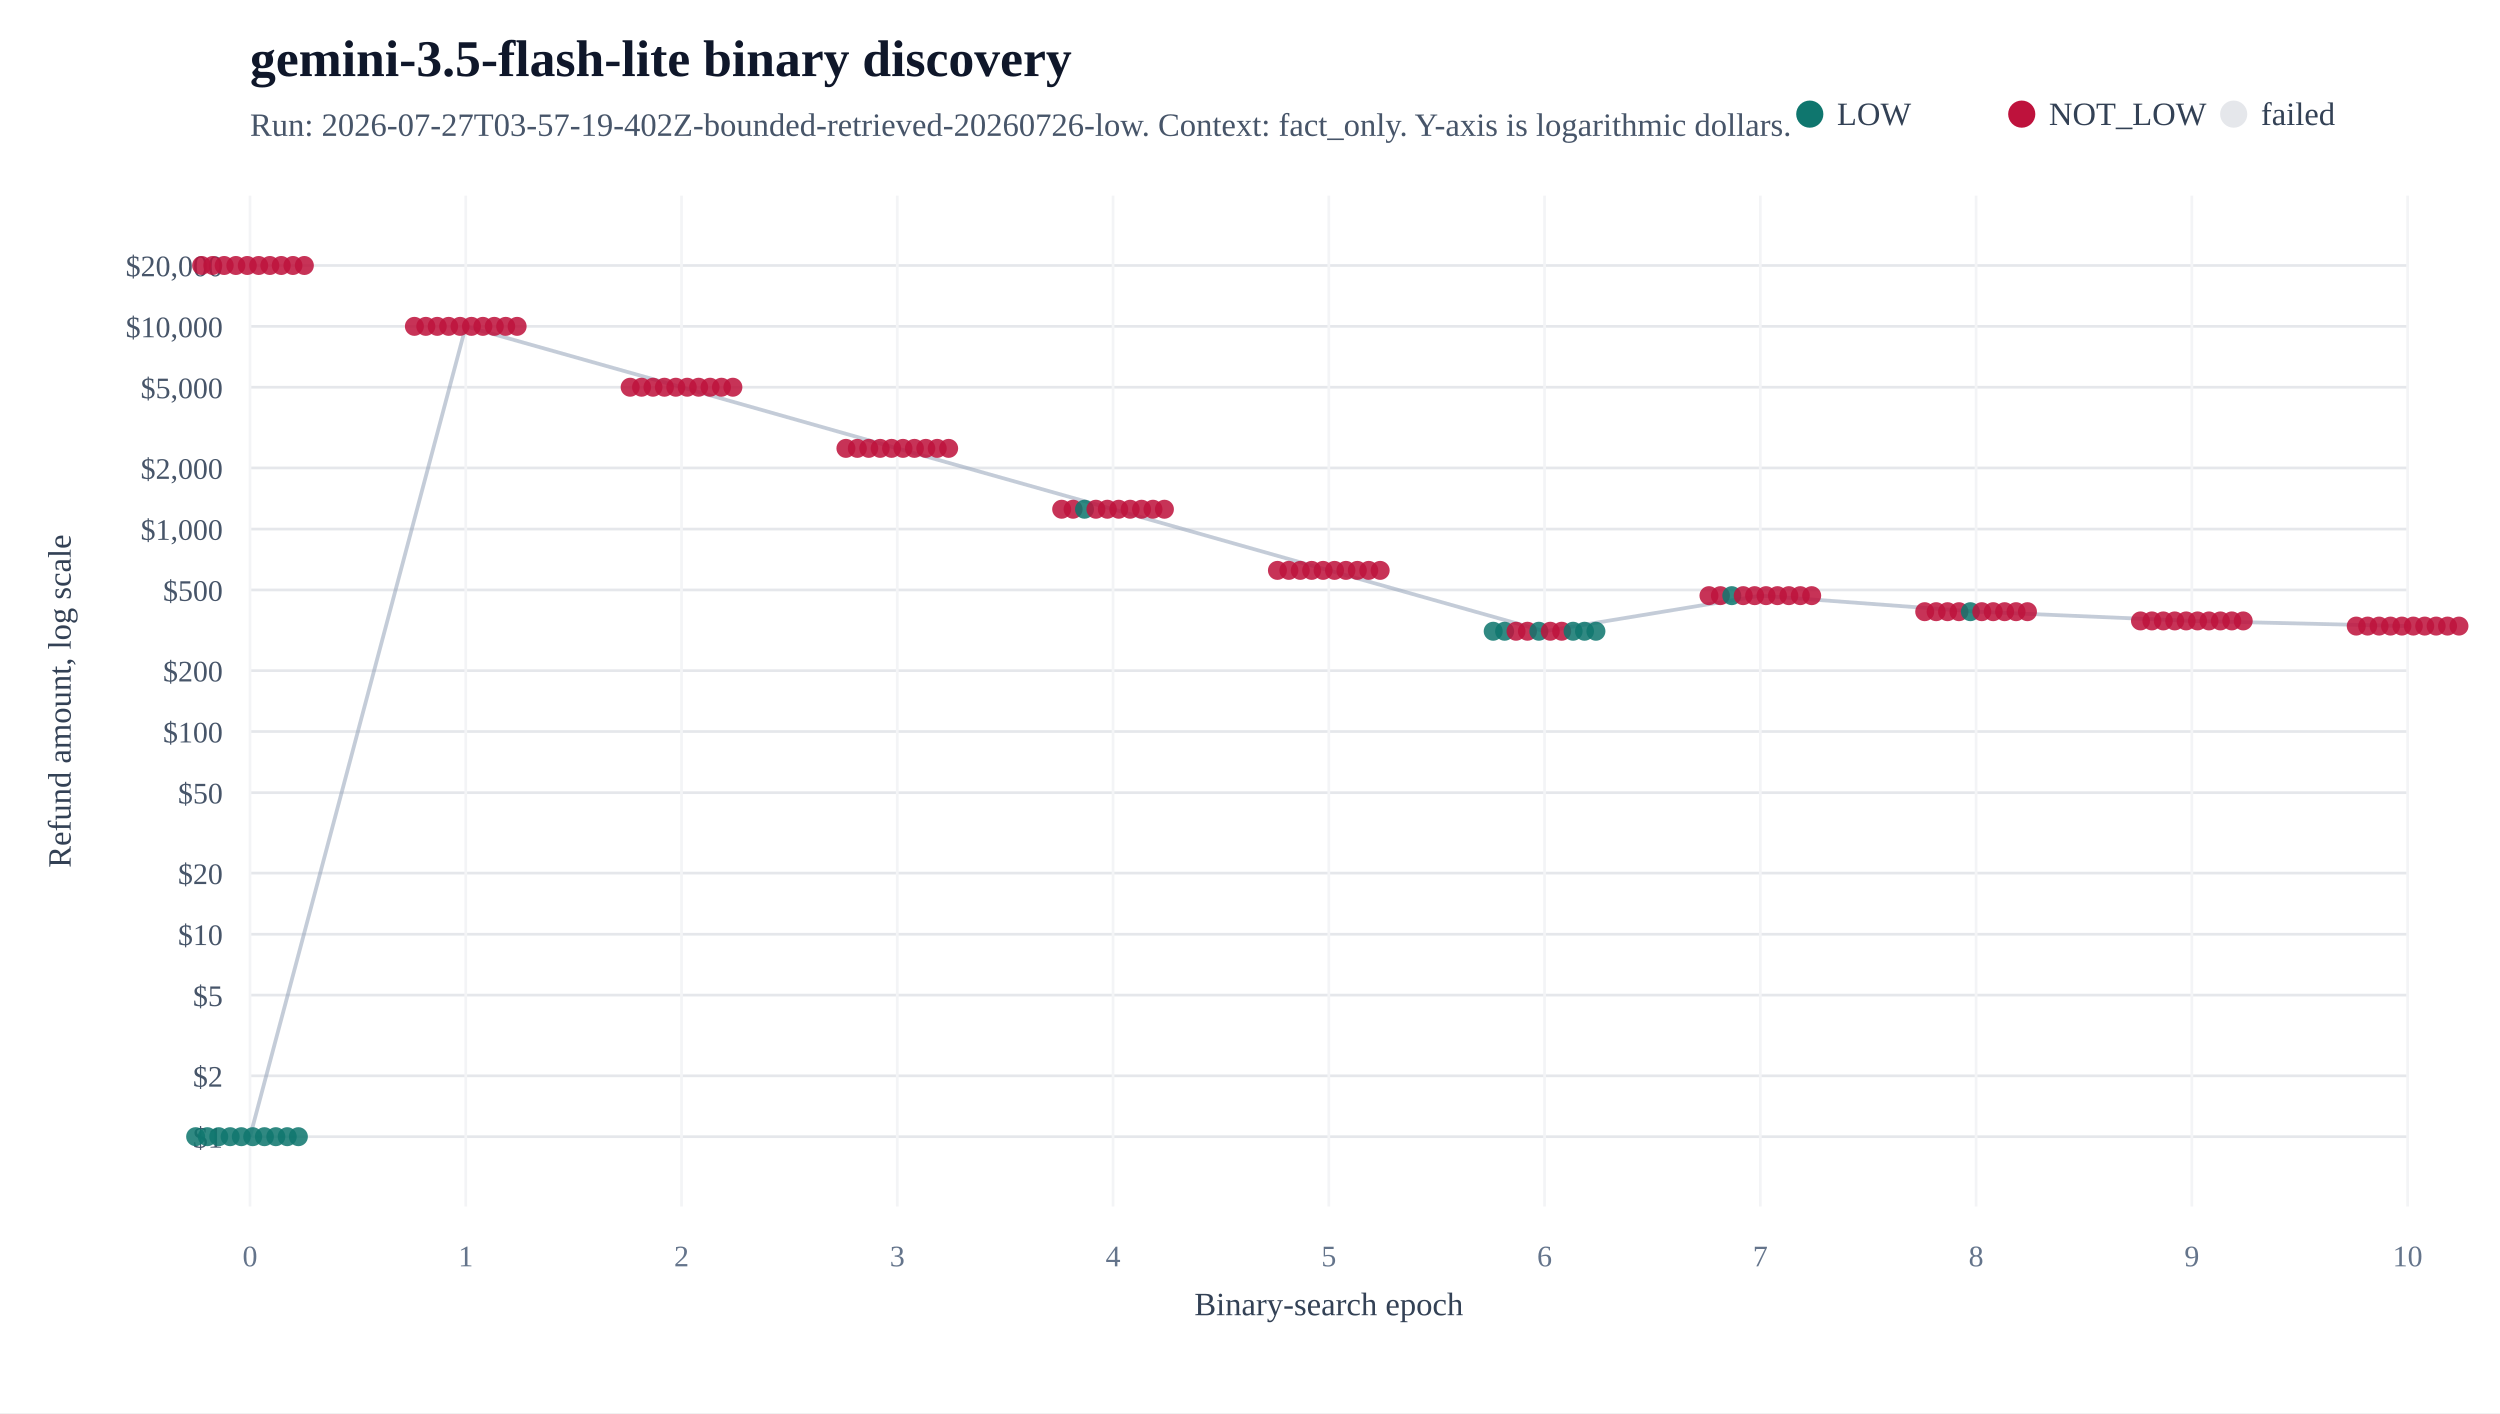
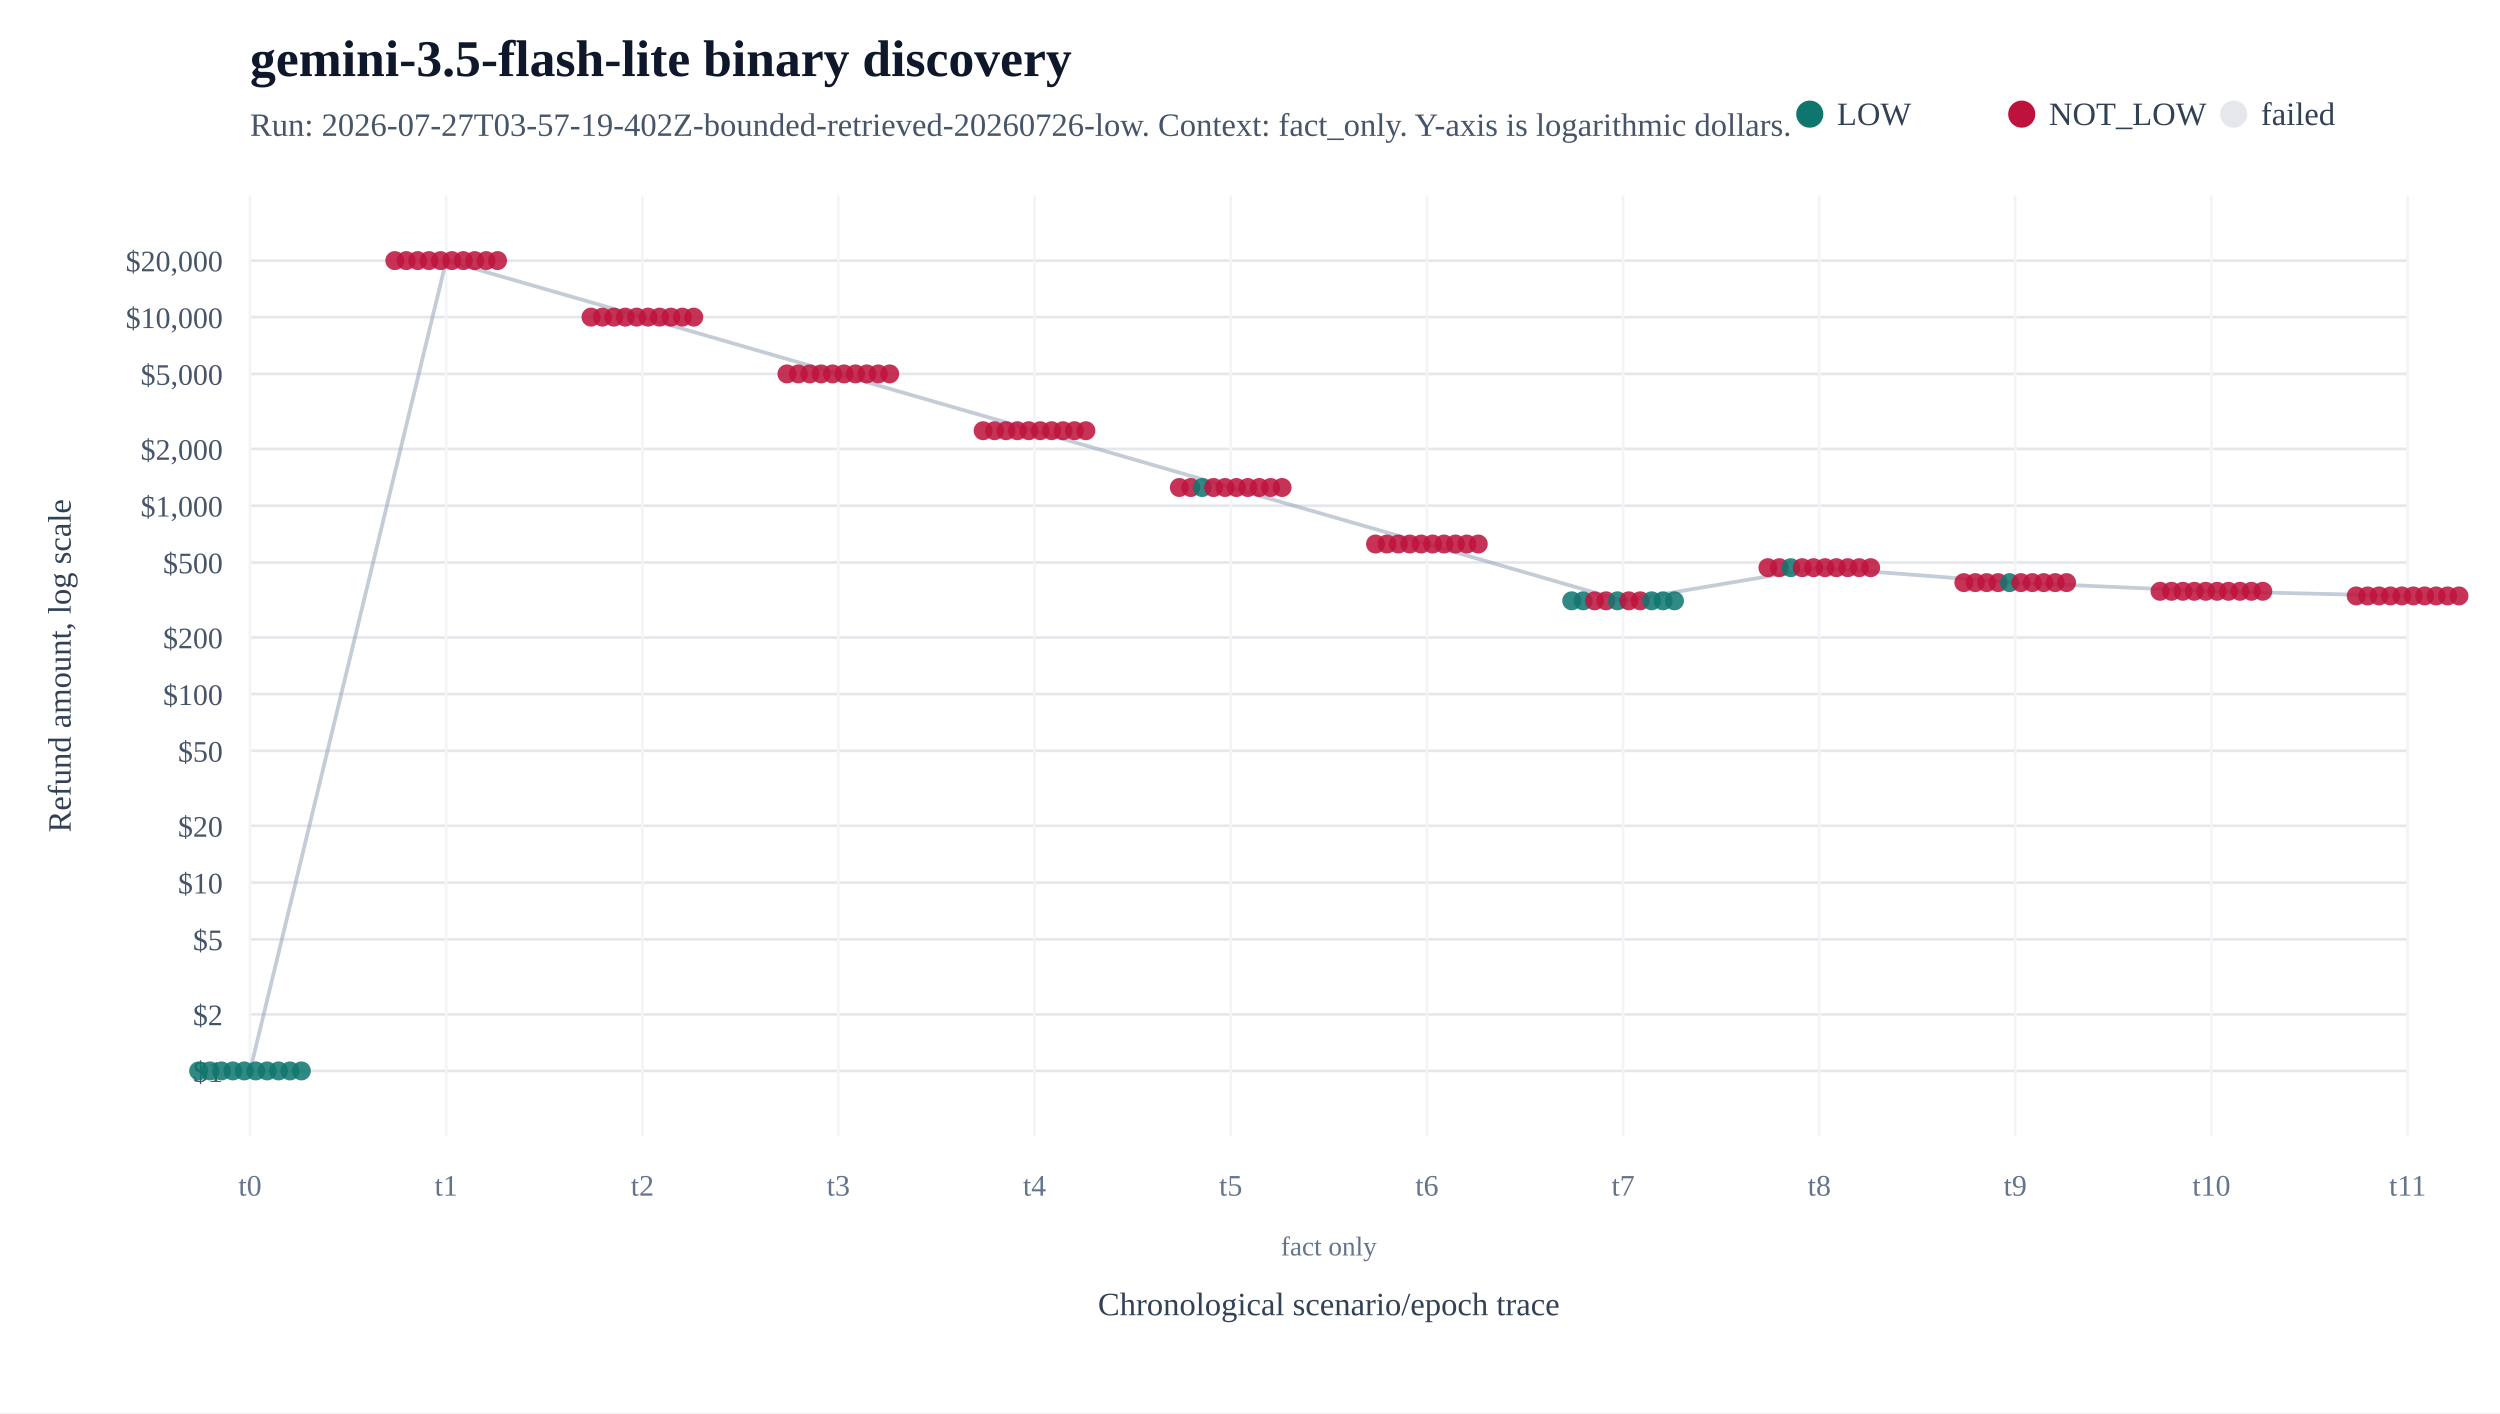
<svg xmlns="http://www.w3.org/2000/svg" width="920" height="520" viewBox="0 0 920 520" role="img" aria-labelledby="title desc">
  <rect width="100%" height="100%" fill="#ffffff" />
  <text x="92" y="28" font-size="19" font-weight="700" fill="#0f172a">gemini-3.5-flash-lite binary discovery</text>
  <text x="92" y="50" font-size="12" fill="#475569">Run: 2026-07-27T03-57-19-402Z-bounded-retrieved-20260726-low. Context: fact_only. Y-axis is logarithmic dollars.</text>
  <circle cx="666" cy="42" r="5" fill="#0f766e" />
  <text x="676" y="46" font-size="12" fill="#334155">LOW</text>
  <circle cx="744" cy="42" r="5" fill="#be123c" />
  <text x="754" y="46" font-size="12" fill="#334155">NOT_LOW</text>
  <circle cx="822" cy="42" r="5" fill="#e5e7eb" />
  <text x="832" y="46" font-size="12" fill="#334155">failed</text>
-   <rect x="92" y="72" width="794" height="372" fill="#ffffff" />
-   <line x1="92" y1="418.3" x2="886" y2="418.3" stroke="#e5e7eb" />
-   <text x="82" y="422.345" text-anchor="end" font-size="11" fill="#475569">$1</text>
-   <line x1="92" y1="395.9" x2="886" y2="395.9" stroke="#e5e7eb" />
-   <text x="82" y="399.9" text-anchor="end" font-size="11" fill="#475569">$2</text>
-   <line x1="92" y1="366.2" x2="886" y2="366.2" stroke="#e5e7eb" />
-   <text x="82" y="370.229" text-anchor="end" font-size="11" fill="#475569">$5</text>
-   <line x1="92" y1="343.8" x2="886" y2="343.8" stroke="#e5e7eb" />
-   <text x="82" y="347.784" text-anchor="end" font-size="11" fill="#475569">$10</text>
-   <line x1="92" y1="321.3" x2="886" y2="321.3" stroke="#e5e7eb" />
-   <text x="82" y="325.339" text-anchor="end" font-size="11" fill="#475569">$20</text>
-   <line x1="92" y1="291.7" x2="886" y2="291.7" stroke="#e5e7eb" />
-   <text x="82" y="295.668" text-anchor="end" font-size="11" fill="#475569">$50</text>
-   <line x1="92" y1="269.2" x2="886" y2="269.2" stroke="#e5e7eb" />
-   <text x="82" y="273.223" text-anchor="end" font-size="11" fill="#475569">$100</text>
-   <line x1="92" y1="246.8" x2="886" y2="246.8" stroke="#e5e7eb" />
-   <text x="82" y="250.777" text-anchor="end" font-size="11" fill="#475569">$200</text>
-   <line x1="92" y1="217.1" x2="886" y2="217.1" stroke="#e5e7eb" />
-   <text x="82" y="221.107" text-anchor="end" font-size="11" fill="#475569">$500</text>
-   <line x1="92" y1="194.7" x2="886" y2="194.7" stroke="#e5e7eb" />
-   <text x="82" y="198.661" text-anchor="end" font-size="11" fill="#475569">$1,000</text>
-   <line x1="92" y1="172.2" x2="886" y2="172.2" stroke="#e5e7eb" />
-   <text x="82" y="176.216" text-anchor="end" font-size="11" fill="#475569">$2,000</text>
-   <line x1="92" y1="142.5" x2="886" y2="142.5" stroke="#e5e7eb" />
-   <text x="82" y="146.545" text-anchor="end" font-size="11" fill="#475569">$5,000</text>
-   <line x1="92" y1="120.1" x2="886" y2="120.1" stroke="#e5e7eb" />
-   <text x="82" y="124.1" text-anchor="end" font-size="11" fill="#475569">$10,000</text>
-   <line x1="92" y1="97.7" x2="886" y2="97.7" stroke="#e5e7eb" />
-   <text x="82" y="101.655" text-anchor="end" font-size="11" fill="#475569">$20,000</text>
-   <line x1="92.0" y1="72" x2="92.0" y2="444" stroke="#f3f4f6" />
-   <text x="92.0" y="466" text-anchor="middle" font-size="11" fill="#64748b">0</text>
-   <line x1="171.4" y1="72" x2="171.4" y2="444" stroke="#f3f4f6" />
-   <text x="171.4" y="466" text-anchor="middle" font-size="11" fill="#64748b">1</text>
-   <line x1="250.8" y1="72" x2="250.8" y2="444" stroke="#f3f4f6" />
-   <text x="250.8" y="466" text-anchor="middle" font-size="11" fill="#64748b">2</text>
-   <line x1="330.2" y1="72" x2="330.2" y2="444" stroke="#f3f4f6" />
-   <text x="330.2" y="466" text-anchor="middle" font-size="11" fill="#64748b">3</text>
-   <line x1="409.6" y1="72" x2="409.6" y2="444" stroke="#f3f4f6" />
-   <text x="409.6" y="466" text-anchor="middle" font-size="11" fill="#64748b">4</text>
-   <line x1="489.0" y1="72" x2="489.0" y2="444" stroke="#f3f4f6" />
-   <text x="489.0" y="466" text-anchor="middle" font-size="11" fill="#64748b">5</text>
-   <line x1="568.4" y1="72" x2="568.4" y2="444" stroke="#f3f4f6" />
-   <text x="568.4" y="466" text-anchor="middle" font-size="11" fill="#64748b">6</text>
-   <line x1="647.8" y1="72" x2="647.8" y2="444" stroke="#f3f4f6" />
-   <text x="647.8" y="466" text-anchor="middle" font-size="11" fill="#64748b">7</text>
-   <line x1="727.2" y1="72" x2="727.2" y2="444" stroke="#f3f4f6" />
-   <text x="727.2" y="466" text-anchor="middle" font-size="11" fill="#64748b">8</text>
-   <line x1="806.6" y1="72" x2="806.6" y2="444" stroke="#f3f4f6" />
-   <text x="806.6" y="466" text-anchor="middle" font-size="11" fill="#64748b">9</text>
-   <line x1="886.0" y1="72" x2="886.0" y2="444" stroke="#f3f4f6" />
-   <text x="886.0" y="466" text-anchor="middle" font-size="11" fill="#64748b">10</text>
-   <polyline points="92.0,418.3 171.4,120.1 250.8,142.5 330.2,165.0 409.6,187.4 489.0,209.9 568.4,232.3 647.8,219.2 727.2,225.1 806.6,228.5 886.0,230.4" fill="none" stroke="#94a3b8" stroke-width="1.4" opacity="0.55" />
-   <circle cx="72.0" cy="418.3" r="3.5" fill="#0f766e" opacity="0.86" />
-   <circle cx="74.2" cy="97.7" r="3.5" fill="#be123c" opacity="0.86" />
-   <circle cx="76.3" cy="418.3" r="3.5" fill="#0f766e" opacity="0.86" />
-   <circle cx="78.3" cy="97.7" r="3.5" fill="#be123c" opacity="0.86" />
-   <circle cx="80.5" cy="418.3" r="3.5" fill="#0f766e" opacity="0.86" />
-   <circle cx="82.5" cy="97.7" r="3.5" fill="#be123c" opacity="0.86" />
-   <circle cx="84.7" cy="418.3" r="3.5" fill="#0f766e" opacity="0.86" />
-   <circle cx="86.8" cy="97.7" r="3.5" fill="#be123c" opacity="0.86" />
-   <circle cx="88.8" cy="418.3" r="3.5" fill="#0f766e" opacity="0.86" />
-   <circle cx="91.0" cy="97.7" r="3.5" fill="#be123c" opacity="0.86" />
-   <circle cx="93.0" cy="418.3" r="3.5" fill="#0f766e" opacity="0.86" />
-   <circle cx="95.2" cy="97.7" r="3.5" fill="#be123c" opacity="0.86" />
-   <circle cx="97.3" cy="418.3" r="3.5" fill="#0f766e" opacity="0.86" />
-   <circle cx="99.3" cy="97.7" r="3.5" fill="#be123c" opacity="0.86" />
-   <circle cx="101.5" cy="418.3" r="3.5" fill="#0f766e" opacity="0.86" />
-   <circle cx="103.5" cy="97.7" r="3.5" fill="#be123c" opacity="0.86" />
-   <circle cx="105.7" cy="418.3" r="3.5" fill="#0f766e" opacity="0.86" />
-   <circle cx="107.8" cy="97.7" r="3.5" fill="#be123c" opacity="0.86" />
-   <circle cx="109.8" cy="418.3" r="3.5" fill="#0f766e" opacity="0.86" />
-   <circle cx="112.0" cy="97.7" r="3.5" fill="#be123c" opacity="0.86" />
-   <circle cx="152.5" cy="120.1" r="3.5" fill="#be123c" opacity="0.86" />
-   <circle cx="156.7" cy="120.1" r="3.5" fill="#be123c" opacity="0.86" />
-   <circle cx="160.9" cy="120.1" r="3.5" fill="#be123c" opacity="0.86" />
-   <circle cx="165.1" cy="120.1" r="3.5" fill="#be123c" opacity="0.86" />
-   <circle cx="169.3" cy="120.1" r="3.5" fill="#be123c" opacity="0.86" />
-   <circle cx="173.5" cy="120.1" r="3.5" fill="#be123c" opacity="0.86" />
-   <circle cx="177.7" cy="120.1" r="3.5" fill="#be123c" opacity="0.86" />
-   <circle cx="181.9" cy="120.1" r="3.5" fill="#be123c" opacity="0.86" />
-   <circle cx="186.1" cy="120.1" r="3.5" fill="#be123c" opacity="0.86" />
-   <circle cx="190.3" cy="120.1" r="3.5" fill="#be123c" opacity="0.86" />
-   <circle cx="231.9" cy="142.5" r="3.5" fill="#be123c" opacity="0.86" />
-   <circle cx="236.1" cy="142.5" r="3.5" fill="#be123c" opacity="0.86" />
-   <circle cx="240.3" cy="142.5" r="3.5" fill="#be123c" opacity="0.86" />
-   <circle cx="244.5" cy="142.5" r="3.5" fill="#be123c" opacity="0.86" />
-   <circle cx="248.7" cy="142.5" r="3.5" fill="#be123c" opacity="0.86" />
-   <circle cx="252.9" cy="142.5" r="3.5" fill="#be123c" opacity="0.86" />
-   <circle cx="257.1" cy="142.5" r="3.5" fill="#be123c" opacity="0.86" />
-   <circle cx="261.3" cy="142.5" r="3.5" fill="#be123c" opacity="0.86" />
-   <circle cx="265.5" cy="142.5" r="3.5" fill="#be123c" opacity="0.86" />
-   <circle cx="269.7" cy="142.5" r="3.5" fill="#be123c" opacity="0.86" />
-   <circle cx="311.3" cy="165.0" r="3.5" fill="#be123c" opacity="0.86" />
-   <circle cx="315.5" cy="165.0" r="3.5" fill="#be123c" opacity="0.86" />
-   <circle cx="319.7" cy="165.0" r="3.5" fill="#be123c" opacity="0.86" />
-   <circle cx="323.9" cy="165.0" r="3.5" fill="#be123c" opacity="0.86" />
-   <circle cx="328.1" cy="165.0" r="3.5" fill="#be123c" opacity="0.86" />
-   <circle cx="332.3" cy="165.0" r="3.5" fill="#be123c" opacity="0.86" />
-   <circle cx="336.5" cy="165.0" r="3.5" fill="#be123c" opacity="0.86" />
-   <circle cx="340.7" cy="165.0" r="3.5" fill="#be123c" opacity="0.86" />
-   <circle cx="344.9" cy="165.0" r="3.5" fill="#be123c" opacity="0.86" />
-   <circle cx="349.1" cy="165.0" r="3.5" fill="#be123c" opacity="0.86" />
-   <circle cx="390.7" cy="187.4" r="3.5" fill="#be123c" opacity="0.86" />
-   <circle cx="394.9" cy="187.4" r="3.5" fill="#be123c" opacity="0.86" />
-   <circle cx="399.1" cy="187.4" r="3.5" fill="#0f766e" opacity="0.86" />
-   <circle cx="403.3" cy="187.4" r="3.5" fill="#be123c" opacity="0.86" />
-   <circle cx="407.5" cy="187.4" r="3.5" fill="#be123c" opacity="0.86" />
-   <circle cx="411.7" cy="187.4" r="3.5" fill="#be123c" opacity="0.86" />
-   <circle cx="415.9" cy="187.4" r="3.5" fill="#be123c" opacity="0.86" />
-   <circle cx="420.1" cy="187.4" r="3.5" fill="#be123c" opacity="0.86" />
-   <circle cx="424.3" cy="187.4" r="3.5" fill="#be123c" opacity="0.86" />
-   <circle cx="428.5" cy="187.4" r="3.5" fill="#be123c" opacity="0.86" />
-   <circle cx="470.1" cy="209.9" r="3.5" fill="#be123c" opacity="0.86" />
-   <circle cx="474.3" cy="209.9" r="3.5" fill="#be123c" opacity="0.86" />
-   <circle cx="478.5" cy="209.9" r="3.5" fill="#be123c" opacity="0.86" />
-   <circle cx="482.7" cy="209.9" r="3.5" fill="#be123c" opacity="0.86" />
-   <circle cx="486.9" cy="209.9" r="3.5" fill="#be123c" opacity="0.86" />
-   <circle cx="491.1" cy="209.9" r="3.5" fill="#be123c" opacity="0.86" />
-   <circle cx="495.3" cy="209.9" r="3.5" fill="#be123c" opacity="0.86" />
-   <circle cx="499.5" cy="209.9" r="3.5" fill="#be123c" opacity="0.86" />
-   <circle cx="503.7" cy="209.9" r="3.5" fill="#be123c" opacity="0.86" />
-   <circle cx="507.9" cy="209.9" r="3.5" fill="#be123c" opacity="0.86" />
-   <circle cx="549.5" cy="232.3" r="3.5" fill="#0f766e" opacity="0.86" />
-   <circle cx="553.7" cy="232.3" r="3.5" fill="#0f766e" opacity="0.86" />
-   <circle cx="557.9" cy="232.3" r="3.5" fill="#be123c" opacity="0.86" />
-   <circle cx="562.1" cy="232.3" r="3.5" fill="#be123c" opacity="0.86" />
-   <circle cx="566.3" cy="232.3" r="3.5" fill="#0f766e" opacity="0.86" />
-   <circle cx="570.5" cy="232.3" r="3.5" fill="#be123c" opacity="0.86" />
-   <circle cx="574.7" cy="232.3" r="3.5" fill="#be123c" opacity="0.86" />
-   <circle cx="578.9" cy="232.3" r="3.5" fill="#0f766e" opacity="0.86" />
-   <circle cx="583.1" cy="232.3" r="3.5" fill="#0f766e" opacity="0.86" />
-   <circle cx="587.3" cy="232.3" r="3.5" fill="#0f766e" opacity="0.86" />
-   <circle cx="628.9" cy="219.2" r="3.5" fill="#be123c" opacity="0.86" />
-   <circle cx="633.1" cy="219.2" r="3.5" fill="#be123c" opacity="0.86" />
-   <circle cx="637.3" cy="219.2" r="3.5" fill="#0f766e" opacity="0.86" />
-   <circle cx="641.5" cy="219.2" r="3.5" fill="#be123c" opacity="0.86" />
-   <circle cx="645.7" cy="219.2" r="3.5" fill="#be123c" opacity="0.86" />
-   <circle cx="649.9" cy="219.2" r="3.5" fill="#be123c" opacity="0.86" />
-   <circle cx="654.1" cy="219.2" r="3.5" fill="#be123c" opacity="0.86" />
-   <circle cx="658.3" cy="219.2" r="3.5" fill="#be123c" opacity="0.86" />
-   <circle cx="662.5" cy="219.2" r="3.5" fill="#be123c" opacity="0.86" />
-   <circle cx="666.7" cy="219.2" r="3.5" fill="#be123c" opacity="0.86" />
-   <circle cx="708.3" cy="225.1" r="3.5" fill="#be123c" opacity="0.86" />
-   <circle cx="712.5" cy="225.1" r="3.5" fill="#be123c" opacity="0.86" />
-   <circle cx="716.7" cy="225.1" r="3.5" fill="#be123c" opacity="0.86" />
-   <circle cx="720.9" cy="225.1" r="3.5" fill="#be123c" opacity="0.86" />
-   <circle cx="725.1" cy="225.1" r="3.5" fill="#0f766e" opacity="0.86" />
-   <circle cx="729.3" cy="225.1" r="3.5" fill="#be123c" opacity="0.86" />
-   <circle cx="733.5" cy="225.1" r="3.5" fill="#be123c" opacity="0.86" />
-   <circle cx="737.7" cy="225.1" r="3.5" fill="#be123c" opacity="0.86" />
-   <circle cx="741.9" cy="225.1" r="3.5" fill="#be123c" opacity="0.86" />
-   <circle cx="746.1" cy="225.1" r="3.5" fill="#be123c" opacity="0.86" />
-   <circle cx="787.7" cy="228.5" r="3.5" fill="#be123c" opacity="0.86" />
-   <circle cx="791.9" cy="228.5" r="3.5" fill="#be123c" opacity="0.86" />
-   <circle cx="796.1" cy="228.5" r="3.5" fill="#be123c" opacity="0.86" />
-   <circle cx="800.3" cy="228.5" r="3.5" fill="#be123c" opacity="0.86" />
-   <circle cx="804.5" cy="228.5" r="3.5" fill="#be123c" opacity="0.86" />
-   <circle cx="808.7" cy="228.5" r="3.5" fill="#be123c" opacity="0.86" />
-   <circle cx="812.9" cy="228.5" r="3.5" fill="#be123c" opacity="0.86" />
-   <circle cx="817.1" cy="228.5" r="3.5" fill="#be123c" opacity="0.86" />
-   <circle cx="821.3" cy="228.5" r="3.5" fill="#be123c" opacity="0.86" />
-   <circle cx="825.5" cy="228.5" r="3.5" fill="#be123c" opacity="0.86" />
-   <circle cx="867.1" cy="230.4" r="3.5" fill="#be123c" opacity="0.86" />
-   <circle cx="871.3" cy="230.4" r="3.5" fill="#be123c" opacity="0.86" />
-   <circle cx="875.5" cy="230.4" r="3.5" fill="#be123c" opacity="0.86" />
-   <circle cx="879.7" cy="230.4" r="3.5" fill="#be123c" opacity="0.86" />
-   <circle cx="883.9" cy="230.4" r="3.5" fill="#be123c" opacity="0.86" />
-   <circle cx="888.1" cy="230.4" r="3.5" fill="#be123c" opacity="0.86" />
-   <circle cx="892.3" cy="230.4" r="3.5" fill="#be123c" opacity="0.86" />
-   <circle cx="896.5" cy="230.4" r="3.5" fill="#be123c" opacity="0.86" />
-   <circle cx="900.7" cy="230.4" r="3.5" fill="#be123c" opacity="0.86" />
-   <circle cx="904.9" cy="230.4" r="3.5" fill="#be123c" opacity="0.86" />
-   <text x="489" y="484" text-anchor="middle" font-size="12" fill="#334155">Binary-search epoch</text>
-   <text transform="translate(26 258) rotate(-90)" text-anchor="middle" font-size="12" fill="#334155">Refund amount, log scale</text>
+   <rect x="92" y="72" width="794" height="346" fill="#ffffff" />
+   <line x1="92" y1="394.1" x2="886" y2="394.1" stroke="#e5e7eb" />
+   <text x="82" y="398.138" text-anchor="end" font-size="11" fill="#475569">$1</text>
+   <line x1="92" y1="373.3" x2="886" y2="373.3" stroke="#e5e7eb" />
+   <text x="82" y="377.262" text-anchor="end" font-size="11" fill="#475569">$2</text>
+   <line x1="92" y1="345.7" x2="886" y2="345.7" stroke="#e5e7eb" />
+   <text x="82" y="349.664" text-anchor="end" font-size="11" fill="#475569">$5</text>
+   <line x1="92" y1="324.8" x2="886" y2="324.8" stroke="#e5e7eb" />
+   <text x="82" y="328.788" text-anchor="end" font-size="11" fill="#475569">$10</text>
+   <line x1="92" y1="303.9" x2="886" y2="303.9" stroke="#e5e7eb" />
+   <text x="82" y="307.912" text-anchor="end" font-size="11" fill="#475569">$20</text>
+   <line x1="92" y1="276.3" x2="886" y2="276.3" stroke="#e5e7eb" />
+   <text x="82" y="280.315" text-anchor="end" font-size="11" fill="#475569">$50</text>
+   <line x1="92" y1="255.4" x2="886" y2="255.4" stroke="#e5e7eb" />
+   <text x="82" y="259.438" text-anchor="end" font-size="11" fill="#475569">$100</text>
+   <line x1="92" y1="234.6" x2="886" y2="234.6" stroke="#e5e7eb" />
+   <text x="82" y="238.562" text-anchor="end" font-size="11" fill="#475569">$200</text>
+   <line x1="92" y1="207.0" x2="886" y2="207.0" stroke="#e5e7eb" />
+   <text x="82" y="210.965" text-anchor="end" font-size="11" fill="#475569">$500</text>
+   <line x1="92" y1="186.1" x2="886" y2="186.1" stroke="#e5e7eb" />
+   <text x="82" y="190.088" text-anchor="end" font-size="11" fill="#475569">$1,000</text>
+   <line x1="92" y1="165.2" x2="886" y2="165.2" stroke="#e5e7eb" />
+   <text x="82" y="169.212" text-anchor="end" font-size="11" fill="#475569">$2,000</text>
+   <line x1="92" y1="137.6" x2="886" y2="137.6" stroke="#e5e7eb" />
+   <text x="82" y="141.615" text-anchor="end" font-size="11" fill="#475569">$5,000</text>
+   <line x1="92" y1="116.7" x2="886" y2="116.7" stroke="#e5e7eb" />
+   <text x="82" y="120.738" text-anchor="end" font-size="11" fill="#475569">$10,000</text>
+   <line x1="92" y1="95.9" x2="886" y2="95.9" stroke="#e5e7eb" />
+   <text x="82" y="99.862" text-anchor="end" font-size="11" fill="#475569">$20,000</text>
+   <line x1="92.0" y1="72" x2="92.0" y2="418" stroke="#f3f4f6" />
+   <text x="92.0" y="440" text-anchor="middle" font-size="11" fill="#64748b">t0</text>
+   <line x1="164.2" y1="72" x2="164.2" y2="418" stroke="#f3f4f6" />
+   <text x="164.2" y="440" text-anchor="middle" font-size="11" fill="#64748b">t1</text>
+   <line x1="236.4" y1="72" x2="236.4" y2="418" stroke="#f3f4f6" />
+   <text x="236.4" y="440" text-anchor="middle" font-size="11" fill="#64748b">t2</text>
+   <line x1="308.5" y1="72" x2="308.5" y2="418" stroke="#f3f4f6" />
+   <text x="308.5" y="440" text-anchor="middle" font-size="11" fill="#64748b">t3</text>
+   <line x1="380.7" y1="72" x2="380.7" y2="418" stroke="#f3f4f6" />
+   <text x="380.7" y="440" text-anchor="middle" font-size="11" fill="#64748b">t4</text>
+   <line x1="452.9" y1="72" x2="452.9" y2="418" stroke="#f3f4f6" />
+   <text x="452.9" y="440" text-anchor="middle" font-size="11" fill="#64748b">t5</text>
+   <line x1="525.1" y1="72" x2="525.1" y2="418" stroke="#f3f4f6" />
+   <text x="525.1" y="440" text-anchor="middle" font-size="11" fill="#64748b">t6</text>
+   <line x1="597.3" y1="72" x2="597.3" y2="418" stroke="#f3f4f6" />
+   <text x="597.3" y="440" text-anchor="middle" font-size="11" fill="#64748b">t7</text>
+   <line x1="669.5" y1="72" x2="669.5" y2="418" stroke="#f3f4f6" />
+   <text x="669.5" y="440" text-anchor="middle" font-size="11" fill="#64748b">t8</text>
+   <line x1="741.6" y1="72" x2="741.6" y2="418" stroke="#f3f4f6" />
+   <text x="741.6" y="440" text-anchor="middle" font-size="11" fill="#64748b">t9</text>
+   <line x1="813.8" y1="72" x2="813.8" y2="418" stroke="#f3f4f6" />
+   <text x="813.8" y="440" text-anchor="middle" font-size="11" fill="#64748b">t10</text>
+   <line x1="886.0" y1="72" x2="886.0" y2="418" stroke="#f3f4f6" />
+   <text x="886.0" y="440" text-anchor="middle" font-size="11" fill="#64748b">t11</text>
+   <polyline points="92.0,394.1 164.2,95.9 236.4,116.7 308.5,137.6 380.7,158.5 452.9,179.4 525.1,200.2 597.3,221.1 669.5,208.9 741.6,214.4 813.8,217.6 886.0,219.3" fill="none" stroke="#94a3b8" stroke-width="1.4" opacity="0.55" />
+   <circle cx="73.1" cy="394.1" r="3.5" fill="#0f766e" opacity="0.86" />
+   <circle cx="77.3" cy="394.1" r="3.5" fill="#0f766e" opacity="0.86" />
+   <circle cx="81.5" cy="394.1" r="3.5" fill="#0f766e" opacity="0.86" />
+   <circle cx="85.7" cy="394.1" r="3.5" fill="#0f766e" opacity="0.86" />
+   <circle cx="89.9" cy="394.1" r="3.5" fill="#0f766e" opacity="0.86" />
+   <circle cx="94.1" cy="394.1" r="3.5" fill="#0f766e" opacity="0.86" />
+   <circle cx="98.3" cy="394.1" r="3.5" fill="#0f766e" opacity="0.86" />
+   <circle cx="102.5" cy="394.1" r="3.5" fill="#0f766e" opacity="0.86" />
+   <circle cx="106.7" cy="394.1" r="3.5" fill="#0f766e" opacity="0.86" />
+   <circle cx="110.9" cy="394.1" r="3.5" fill="#0f766e" opacity="0.86" />
+   <circle cx="145.3" cy="95.9" r="3.5" fill="#be123c" opacity="0.86" />
+   <circle cx="149.5" cy="95.9" r="3.5" fill="#be123c" opacity="0.86" />
+   <circle cx="153.7" cy="95.9" r="3.5" fill="#be123c" opacity="0.86" />
+   <circle cx="157.9" cy="95.9" r="3.5" fill="#be123c" opacity="0.86" />
+   <circle cx="162.1" cy="95.9" r="3.5" fill="#be123c" opacity="0.86" />
+   <circle cx="166.3" cy="95.9" r="3.5" fill="#be123c" opacity="0.86" />
+   <circle cx="170.5" cy="95.9" r="3.5" fill="#be123c" opacity="0.86" />
+   <circle cx="174.7" cy="95.9" r="3.5" fill="#be123c" opacity="0.86" />
+   <circle cx="178.9" cy="95.9" r="3.5" fill="#be123c" opacity="0.86" />
+   <circle cx="183.1" cy="95.9" r="3.5" fill="#be123c" opacity="0.86" />
+   <circle cx="217.5" cy="116.7" r="3.5" fill="#be123c" opacity="0.86" />
+   <circle cx="221.7" cy="116.7" r="3.5" fill="#be123c" opacity="0.86" />
+   <circle cx="225.9" cy="116.7" r="3.5" fill="#be123c" opacity="0.86" />
+   <circle cx="230.1" cy="116.7" r="3.5" fill="#be123c" opacity="0.86" />
+   <circle cx="234.3" cy="116.7" r="3.5" fill="#be123c" opacity="0.86" />
+   <circle cx="238.5" cy="116.7" r="3.5" fill="#be123c" opacity="0.86" />
+   <circle cx="242.7" cy="116.7" r="3.5" fill="#be123c" opacity="0.86" />
+   <circle cx="246.9" cy="116.7" r="3.5" fill="#be123c" opacity="0.86" />
+   <circle cx="251.1" cy="116.7" r="3.5" fill="#be123c" opacity="0.86" />
+   <circle cx="255.3" cy="116.7" r="3.5" fill="#be123c" opacity="0.86" />
+   <circle cx="289.6" cy="137.6" r="3.5" fill="#be123c" opacity="0.86" />
+   <circle cx="293.8" cy="137.6" r="3.5" fill="#be123c" opacity="0.86" />
+   <circle cx="298.0" cy="137.6" r="3.5" fill="#be123c" opacity="0.86" />
+   <circle cx="302.2" cy="137.6" r="3.5" fill="#be123c" opacity="0.86" />
+   <circle cx="306.4" cy="137.6" r="3.5" fill="#be123c" opacity="0.86" />
+   <circle cx="310.6" cy="137.6" r="3.5" fill="#be123c" opacity="0.86" />
+   <circle cx="314.8" cy="137.6" r="3.5" fill="#be123c" opacity="0.86" />
+   <circle cx="319.0" cy="137.6" r="3.5" fill="#be123c" opacity="0.86" />
+   <circle cx="323.2" cy="137.6" r="3.5" fill="#be123c" opacity="0.86" />
+   <circle cx="327.4" cy="137.6" r="3.5" fill="#be123c" opacity="0.86" />
+   <circle cx="361.8" cy="158.5" r="3.5" fill="#be123c" opacity="0.86" />
+   <circle cx="366.0" cy="158.5" r="3.5" fill="#be123c" opacity="0.86" />
+   <circle cx="370.2" cy="158.5" r="3.5" fill="#be123c" opacity="0.86" />
+   <circle cx="374.4" cy="158.5" r="3.5" fill="#be123c" opacity="0.86" />
+   <circle cx="378.6" cy="158.5" r="3.5" fill="#be123c" opacity="0.86" />
+   <circle cx="382.8" cy="158.5" r="3.5" fill="#be123c" opacity="0.86" />
+   <circle cx="387.0" cy="158.5" r="3.5" fill="#be123c" opacity="0.86" />
+   <circle cx="391.2" cy="158.5" r="3.5" fill="#be123c" opacity="0.86" />
+   <circle cx="395.4" cy="158.5" r="3.5" fill="#be123c" opacity="0.86" />
+   <circle cx="399.6" cy="158.5" r="3.5" fill="#be123c" opacity="0.86" />
+   <circle cx="434.0" cy="179.4" r="3.5" fill="#be123c" opacity="0.86" />
+   <circle cx="438.2" cy="179.4" r="3.5" fill="#be123c" opacity="0.86" />
+   <circle cx="442.4" cy="179.4" r="3.5" fill="#0f766e" opacity="0.86" />
+   <circle cx="446.6" cy="179.4" r="3.5" fill="#be123c" opacity="0.86" />
+   <circle cx="450.8" cy="179.4" r="3.5" fill="#be123c" opacity="0.86" />
+   <circle cx="455.0" cy="179.4" r="3.5" fill="#be123c" opacity="0.86" />
+   <circle cx="459.2" cy="179.4" r="3.5" fill="#be123c" opacity="0.86" />
+   <circle cx="463.4" cy="179.4" r="3.5" fill="#be123c" opacity="0.86" />
+   <circle cx="467.6" cy="179.4" r="3.5" fill="#be123c" opacity="0.86" />
+   <circle cx="471.8" cy="179.4" r="3.5" fill="#be123c" opacity="0.86" />
+   <circle cx="506.2" cy="200.2" r="3.5" fill="#be123c" opacity="0.86" />
+   <circle cx="510.4" cy="200.2" r="3.5" fill="#be123c" opacity="0.86" />
+   <circle cx="514.6" cy="200.2" r="3.5" fill="#be123c" opacity="0.86" />
+   <circle cx="518.8" cy="200.2" r="3.5" fill="#be123c" opacity="0.86" />
+   <circle cx="523.0" cy="200.2" r="3.5" fill="#be123c" opacity="0.86" />
+   <circle cx="527.2" cy="200.2" r="3.5" fill="#be123c" opacity="0.86" />
+   <circle cx="531.4" cy="200.2" r="3.5" fill="#be123c" opacity="0.86" />
+   <circle cx="535.6" cy="200.2" r="3.5" fill="#be123c" opacity="0.86" />
+   <circle cx="539.8" cy="200.2" r="3.5" fill="#be123c" opacity="0.86" />
+   <circle cx="544.0" cy="200.2" r="3.5" fill="#be123c" opacity="0.86" />
+   <circle cx="578.4" cy="221.1" r="3.5" fill="#0f766e" opacity="0.86" />
+   <circle cx="582.6" cy="221.1" r="3.5" fill="#0f766e" opacity="0.86" />
+   <circle cx="586.8" cy="221.1" r="3.5" fill="#be123c" opacity="0.86" />
+   <circle cx="591.0" cy="221.1" r="3.5" fill="#be123c" opacity="0.86" />
+   <circle cx="595.2" cy="221.1" r="3.5" fill="#0f766e" opacity="0.86" />
+   <circle cx="599.4" cy="221.1" r="3.5" fill="#be123c" opacity="0.86" />
+   <circle cx="603.6" cy="221.1" r="3.5" fill="#be123c" opacity="0.86" />
+   <circle cx="607.8" cy="221.1" r="3.5" fill="#0f766e" opacity="0.86" />
+   <circle cx="612.0" cy="221.1" r="3.5" fill="#0f766e" opacity="0.86" />
+   <circle cx="616.2" cy="221.1" r="3.5" fill="#0f766e" opacity="0.86" />
+   <circle cx="650.6" cy="208.9" r="3.5" fill="#be123c" opacity="0.86" />
+   <circle cx="654.8" cy="208.9" r="3.5" fill="#be123c" opacity="0.86" />
+   <circle cx="659.0" cy="208.9" r="3.5" fill="#0f766e" opacity="0.86" />
+   <circle cx="663.2" cy="208.9" r="3.5" fill="#be123c" opacity="0.86" />
+   <circle cx="667.4" cy="208.9" r="3.5" fill="#be123c" opacity="0.86" />
+   <circle cx="671.6" cy="208.9" r="3.5" fill="#be123c" opacity="0.86" />
+   <circle cx="675.8" cy="208.9" r="3.5" fill="#be123c" opacity="0.86" />
+   <circle cx="680.0" cy="208.9" r="3.5" fill="#be123c" opacity="0.86" />
+   <circle cx="684.2" cy="208.9" r="3.5" fill="#be123c" opacity="0.86" />
+   <circle cx="688.4" cy="208.9" r="3.5" fill="#be123c" opacity="0.86" />
+   <circle cx="722.7" cy="214.4" r="3.5" fill="#be123c" opacity="0.86" />
+   <circle cx="726.9" cy="214.4" r="3.5" fill="#be123c" opacity="0.86" />
+   <circle cx="731.1" cy="214.4" r="3.5" fill="#be123c" opacity="0.86" />
+   <circle cx="735.3" cy="214.4" r="3.5" fill="#be123c" opacity="0.86" />
+   <circle cx="739.5" cy="214.4" r="3.5" fill="#0f766e" opacity="0.86" />
+   <circle cx="743.7" cy="214.4" r="3.5" fill="#be123c" opacity="0.86" />
+   <circle cx="747.9" cy="214.4" r="3.5" fill="#be123c" opacity="0.86" />
+   <circle cx="752.1" cy="214.4" r="3.5" fill="#be123c" opacity="0.86" />
+   <circle cx="756.3" cy="214.4" r="3.5" fill="#be123c" opacity="0.86" />
+   <circle cx="760.5" cy="214.4" r="3.5" fill="#be123c" opacity="0.86" />
+   <circle cx="794.9" cy="217.6" r="3.5" fill="#be123c" opacity="0.86" />
+   <circle cx="799.1" cy="217.6" r="3.5" fill="#be123c" opacity="0.86" />
+   <circle cx="803.3" cy="217.6" r="3.5" fill="#be123c" opacity="0.86" />
+   <circle cx="807.5" cy="217.6" r="3.5" fill="#be123c" opacity="0.86" />
+   <circle cx="811.7" cy="217.6" r="3.5" fill="#be123c" opacity="0.86" />
+   <circle cx="815.9" cy="217.6" r="3.5" fill="#be123c" opacity="0.86" />
+   <circle cx="820.1" cy="217.6" r="3.5" fill="#be123c" opacity="0.86" />
+   <circle cx="824.3" cy="217.6" r="3.5" fill="#be123c" opacity="0.86" />
+   <circle cx="828.5" cy="217.6" r="3.5" fill="#be123c" opacity="0.86" />
+   <circle cx="832.7" cy="217.6" r="3.5" fill="#be123c" opacity="0.86" />
+   <circle cx="867.1" cy="219.3" r="3.5" fill="#be123c" opacity="0.86" />
+   <circle cx="871.3" cy="219.3" r="3.5" fill="#be123c" opacity="0.86" />
+   <circle cx="875.5" cy="219.3" r="3.5" fill="#be123c" opacity="0.86" />
+   <circle cx="879.7" cy="219.3" r="3.5" fill="#be123c" opacity="0.86" />
+   <circle cx="883.9" cy="219.3" r="3.5" fill="#be123c" opacity="0.86" />
+   <circle cx="888.1" cy="219.3" r="3.5" fill="#be123c" opacity="0.86" />
+   <circle cx="892.3" cy="219.3" r="3.5" fill="#be123c" opacity="0.86" />
+   <circle cx="896.5" cy="219.3" r="3.5" fill="#be123c" opacity="0.86" />
+   <circle cx="900.7" cy="219.3" r="3.5" fill="#be123c" opacity="0.86" />
+   <circle cx="904.9" cy="219.3" r="3.5" fill="#be123c" opacity="0.86" />
+   <text x="489.0" y="462" text-anchor="middle" font-size="10" fill="#64748b">fact only</text>
+   <text x="489" y="484" text-anchor="middle" font-size="12" fill="#334155">Chronological scenario/epoch trace</text>
+   <text transform="translate(26 245) rotate(-90)" text-anchor="middle" font-size="12" fill="#334155">Refund amount, log scale</text>
</svg>
